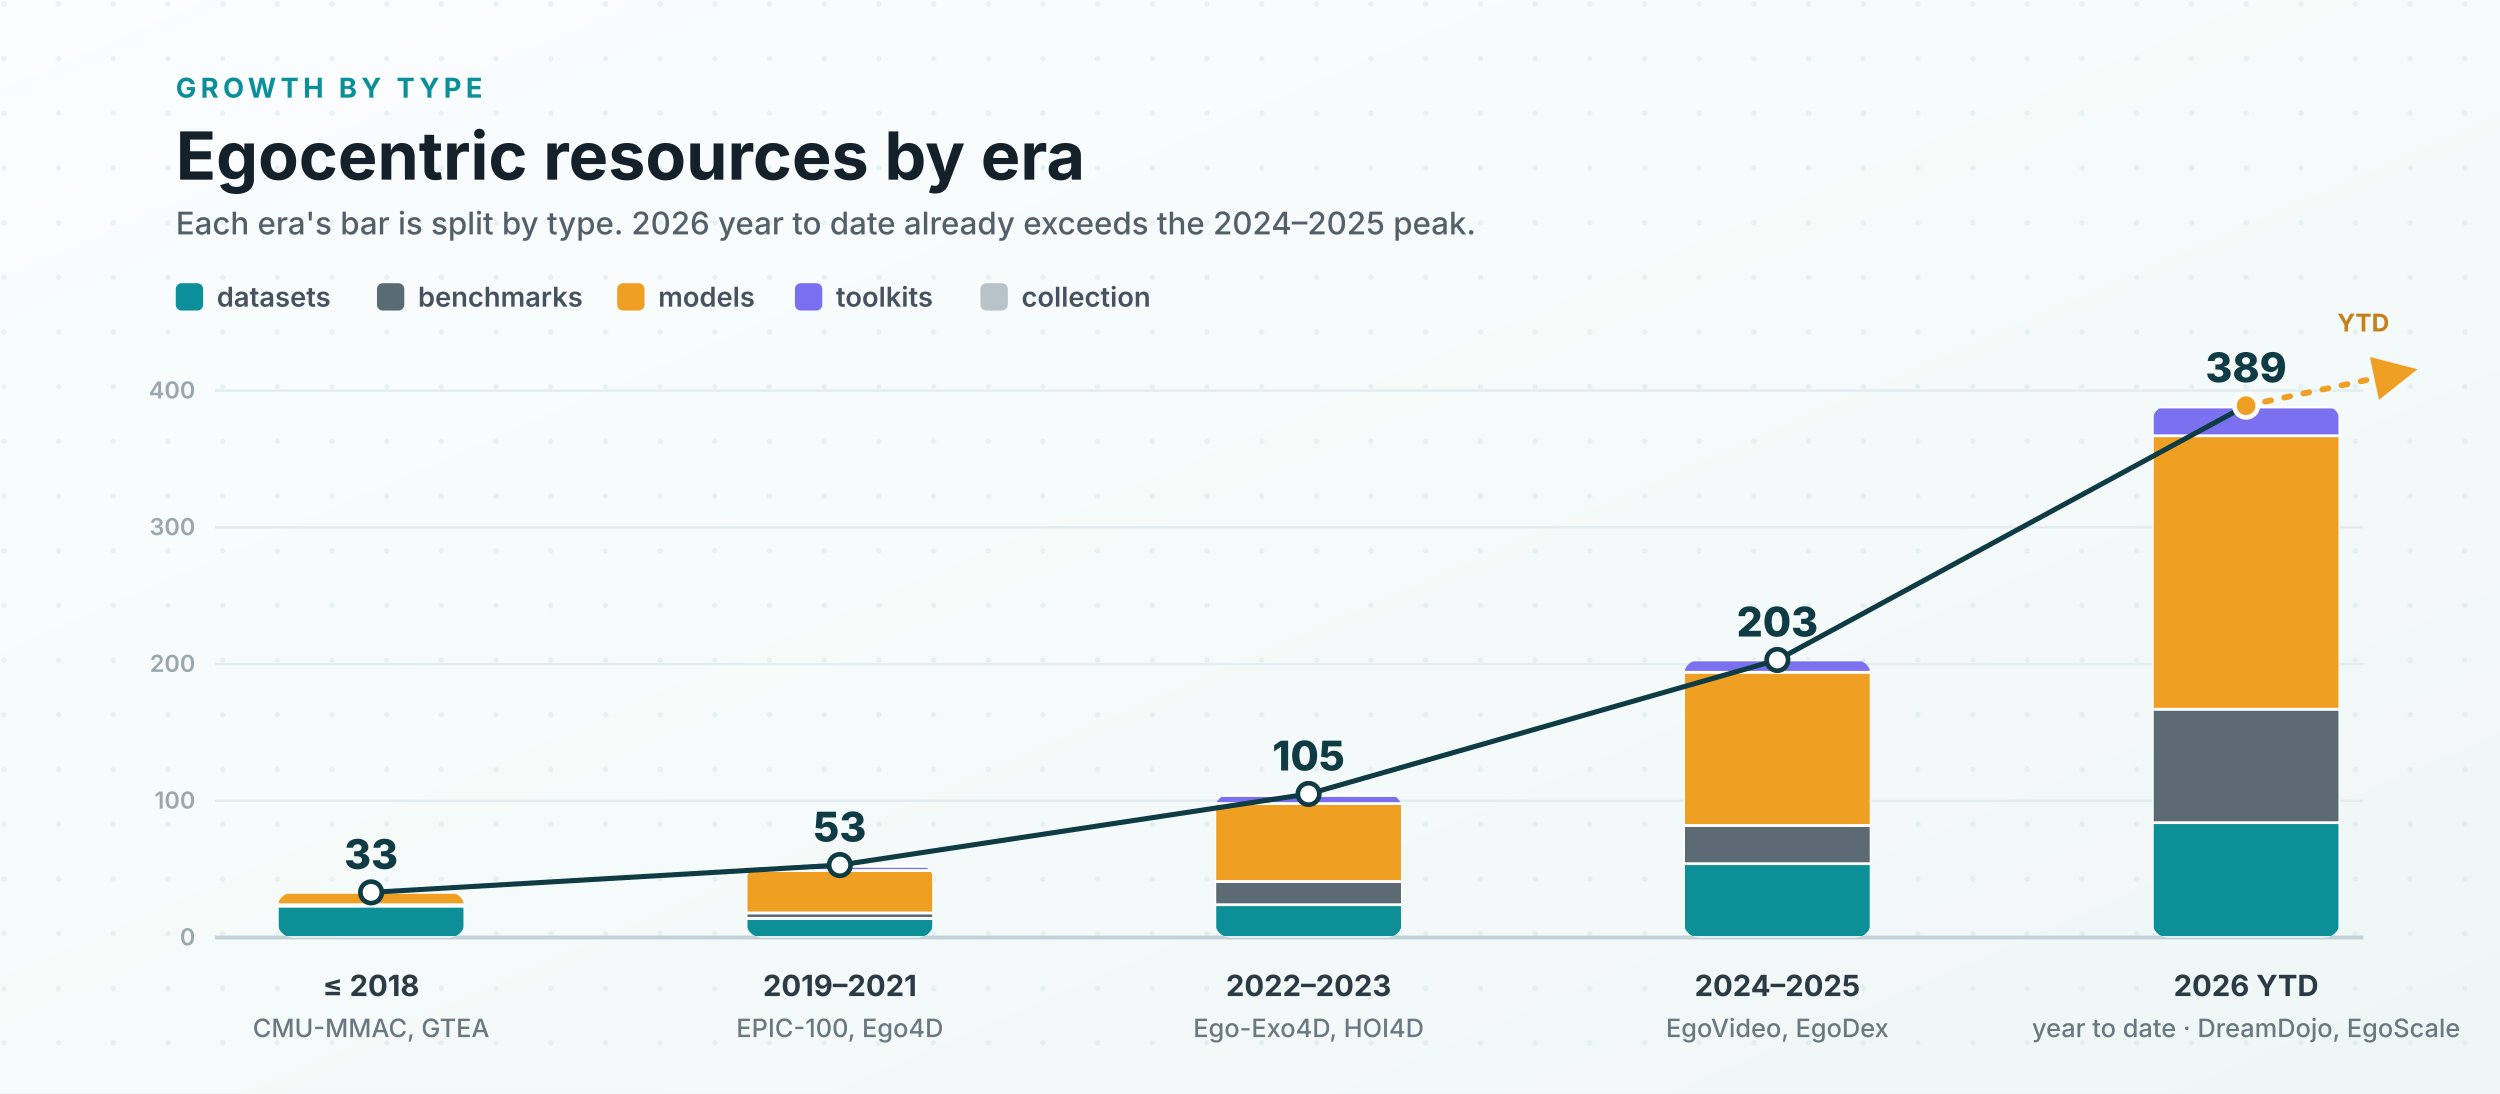
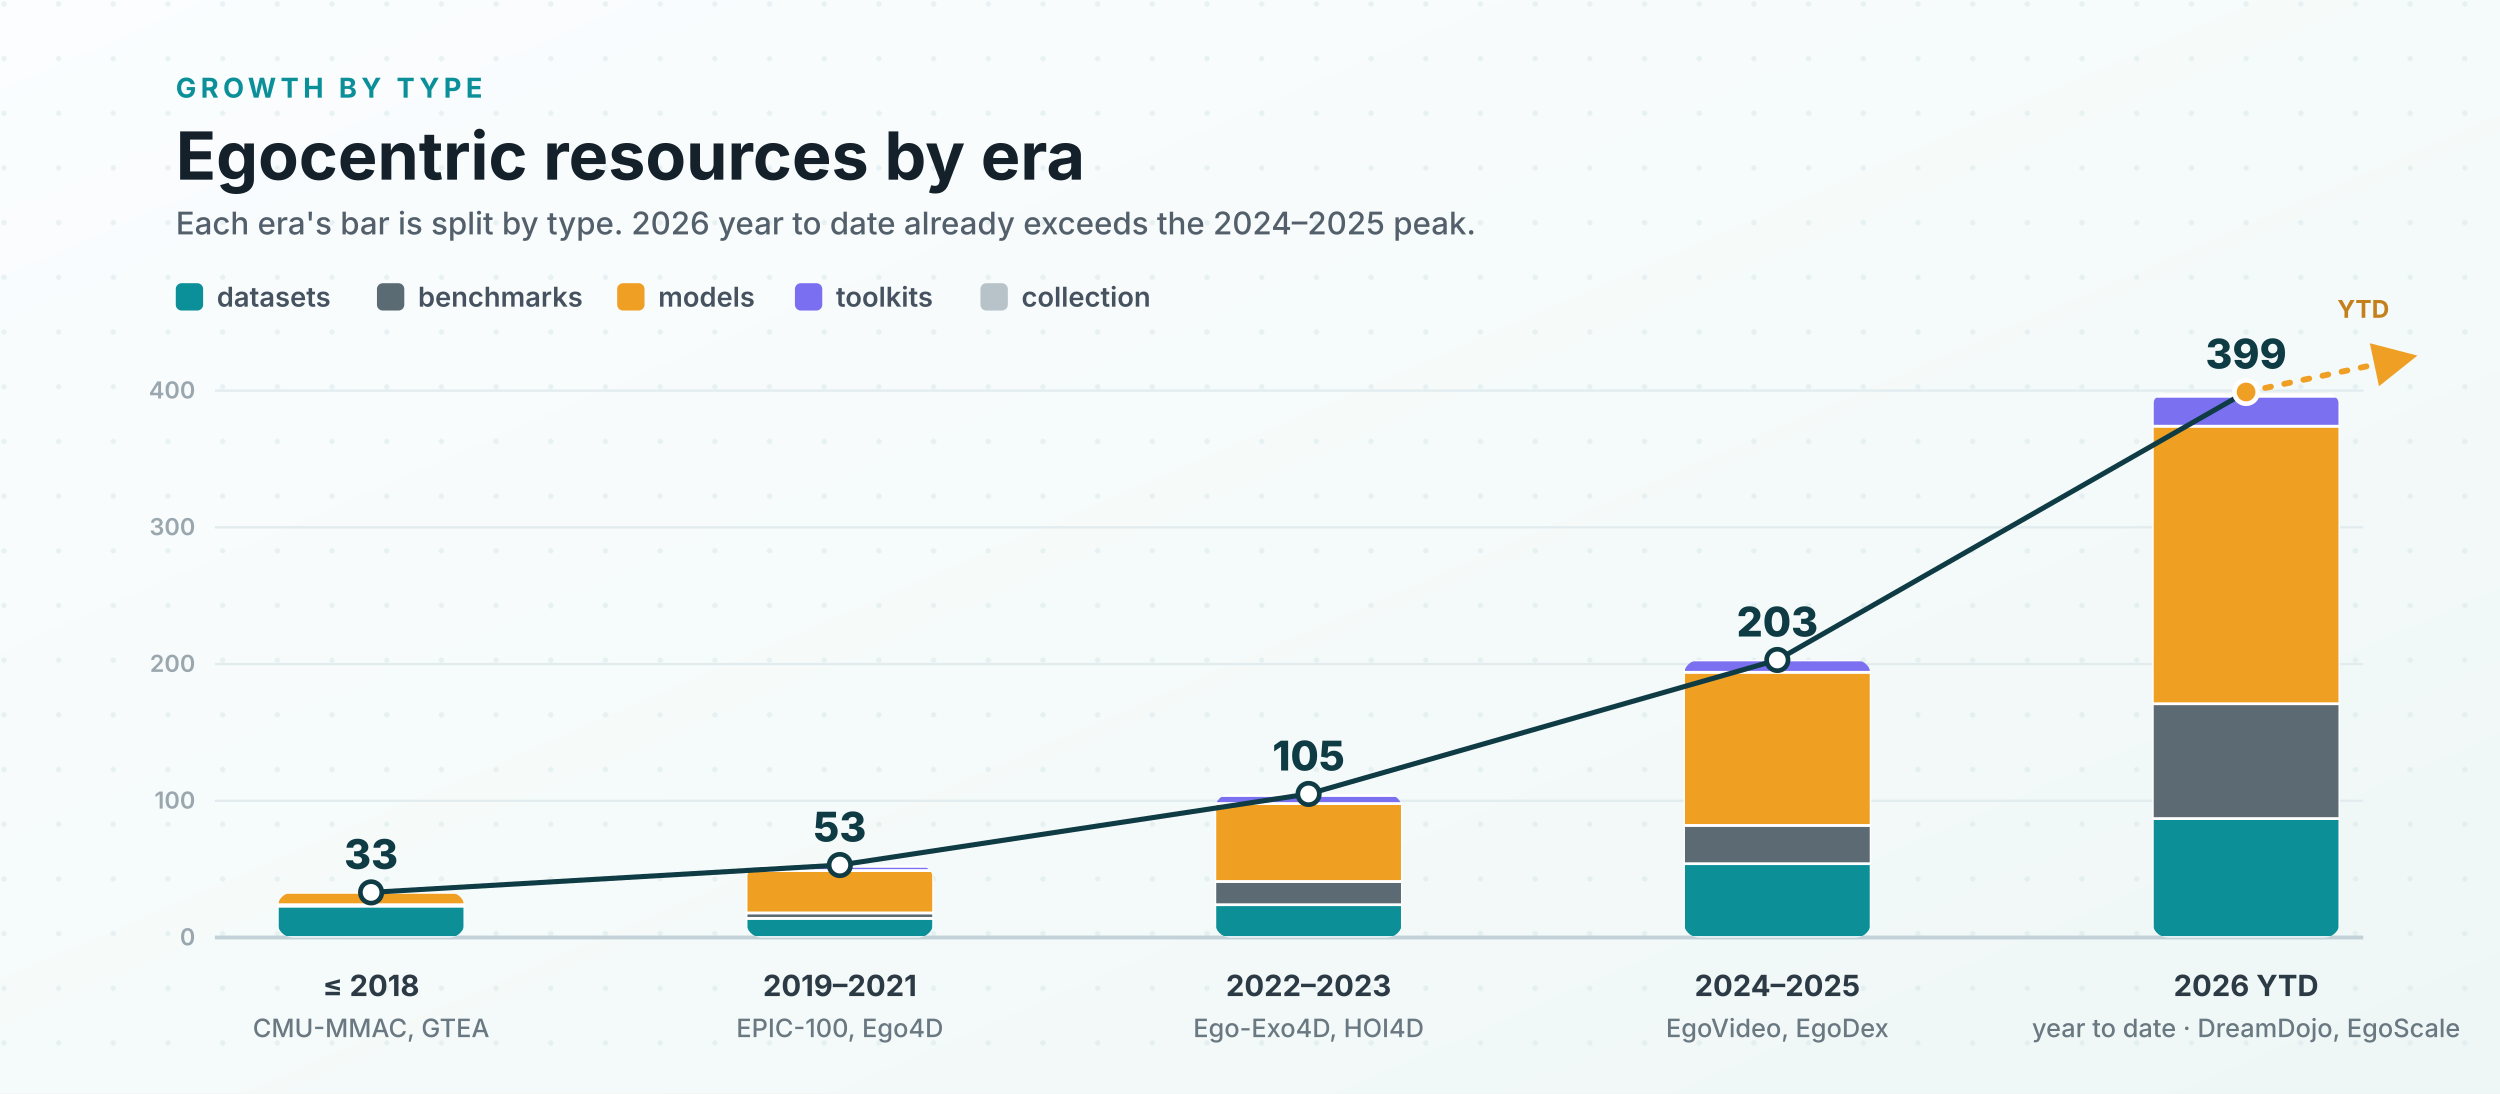
<svg xmlns="http://www.w3.org/2000/svg" viewBox="0 0 1280 560" role="img" aria-labelledby="title desc">
  <defs>
    <linearGradient id="bg" x1="0" x2="1" y1="0" y2="1">
      <stop offset="0" stop-color="#fbfdff" />
      <stop offset="0.6" stop-color="#f4faf9" />
      <stop offset="1" stop-color="#eef7f6" />
    </linearGradient>
    <pattern id="dots" width="28" height="28" patternUnits="userSpaceOnUse">
      <circle cx="2" cy="2" r="1.4" fill="#cfe0e4" opacity="0.4" />
    </pattern>
    <filter id="shadow" x="-14%" y="-14%" width="128%" height="140%">
      <feDropShadow dx="0" dy="6" stdDeviation="7" flood-color="#0f2a33" flood-opacity="0.12" />
    </filter>
    <marker id="up" viewBox="0 0 10 10" refX="6.5" refY="5" markerWidth="7.5" markerHeight="7.5" orient="auto-start-reverse">
      <path d="M0 0 L10 5 L0 10 z" fill="#ef9f24" />
    </marker>
    <clipPath id="c1">
      <rect x="142" y="456.9" width="96" height="23.1" rx="8" />
    </clipPath>
    <clipPath id="c2">
      <rect x="382" y="442.9" width="96" height="37.1" rx="8" />
    </clipPath>
    <clipPath id="c3">
      <rect x="622" y="406.5" width="96" height="73.5" rx="8" />
    </clipPath>
    <clipPath id="c4">
      <rect x="862" y="337.9" width="96" height="142.1" rx="8" />
    </clipPath>
    <clipPath id="c5">
-       <rect x="1102" y="207.7" width="96" height="272.3" rx="8" />
+       <rect x="1102" y="200.7" width="96" height="279.3" rx="8" />
    </clipPath>
    <style>
      .ink { fill: #14212b; }
      .kicker { font: 700 14px system-ui, -apple-system, "Segoe UI", sans-serif; fill: #0b8f98; letter-spacing: .16em; }
      .title { font: 700 34px system-ui, -apple-system, "Segoe UI", sans-serif; }
      .subtitle { font: 500 16px system-ui, -apple-system, "Segoe UI", sans-serif; fill: #53606b; }
      .count { font: 800 21px system-ui, -apple-system, "Segoe UI", sans-serif; fill: #0f3b45; }
      .era { font: 700 15px system-ui, -apple-system, "Segoe UI", sans-serif; fill: #2b3a44; }
      .anchor { font: 500 13px system-ui, -apple-system, "Segoe UI", sans-serif; fill: #6a7882; }
      .grid { stroke: #e2ecef; stroke-width: 1.2; }
      .gridlabel { font: 600 12px system-ui, -apple-system, "Segoe UI", sans-serif; fill: #9aa7af; }
      .axis { stroke: #c2d2d8; stroke-width: 2; }
      .trend { stroke: #0f3b45; stroke-width: 2.6; fill: none; stroke-linejoin: round; stroke-linecap: round; }
      .proj { stroke: #ef9f24; stroke-width: 3; fill: none; stroke-dasharray: 3 7; stroke-linecap: round; }
      .note { font: 700 12.5px system-ui, -apple-system, "Segoe UI", sans-serif; fill: #c4801a; }
      .seg { stroke: #ffffff; stroke-width: 1.4; }
      .lg { font: 600 14px system-ui, -apple-system, "Segoe UI", sans-serif; fill: #46525f; }
    </style>
  </defs>
  <rect width="1280" height="560" fill="url(#bg)" />
  <rect width="1280" height="560" fill="url(#dots)" />
  <text class="kicker" x="90" y="50">GROWTH BY TYPE</text>
  <text class="title ink" x="90" y="92">Egocentric resources by era</text>
  <text class="subtitle" x="90" y="120">Each era's bar is split by type. 2026 year to date already exceeds the 2024–2025 peak.</text>
  <g>
    <rect x="90" y="145" width="14" height="14" rx="3" fill="#0b8f98" />
    <text class="lg" x="111" y="157">datasets</text>
    <rect x="193" y="145" width="14" height="14" rx="3" fill="#5b6b73" />
    <text class="lg" x="214" y="157">benchmarks</text>
    <rect x="316" y="145" width="14" height="14" rx="3" fill="#ef9f24" />
    <text class="lg" x="337" y="157">models</text>
    <rect x="407" y="145" width="14" height="14" rx="3" fill="#7a6ff0" />
    <text class="lg" x="428" y="157">toolkits</text>
    <rect x="502" y="145" width="14" height="14" rx="3" fill="#b8c2c9" />
    <text class="lg" x="523" y="157">collection</text>
  </g>
  <line class="grid" x1="110" y1="410" x2="1210" y2="410" />
  <text class="gridlabel" x="100" y="414" text-anchor="end">100</text>
  <line class="grid" x1="110" y1="340" x2="1210" y2="340" />
  <text class="gridlabel" x="100" y="344" text-anchor="end">200</text>
  <line class="grid" x1="110" y1="270" x2="1210" y2="270" />
  <text class="gridlabel" x="100" y="274" text-anchor="end">300</text>
  <line class="grid" x1="110" y1="200" x2="1210" y2="200" />
  <text class="gridlabel" x="100" y="204" text-anchor="end">400</text>
  <text class="gridlabel" x="100" y="484" text-anchor="end">0</text>
  <line class="axis" x1="110" y1="480" x2="1210" y2="480" />
  <g clip-path="url(#c1)" filter="url(#shadow)">
    <rect class="seg" x="142" y="463.9" width="96" height="16.1" fill="#0b8f98" />
    <rect class="seg" x="142" y="463.2" width="96" height="0.7" fill="#5b6b73" />
    <rect class="seg" x="142" y="456.9" width="96" height="6.3" fill="#ef9f24" />
  </g>
  <g clip-path="url(#c2)" filter="url(#shadow)">
    <rect class="seg" x="382" y="470.2" width="96" height="9.8" fill="#0b8f98" />
    <rect class="seg" x="382" y="467.4" width="96" height="2.8" fill="#5b6b73" />
    <rect class="seg" x="382" y="445.7" width="96" height="21.7" fill="#ef9f24" />
    <rect class="seg" x="382" y="443.6" width="96" height="2.1" fill="#7a6ff0" />
  </g>
  <g clip-path="url(#c3)" filter="url(#shadow)">
    <rect class="seg" x="622" y="463.2" width="96" height="16.8" fill="#0b8f98" />
    <rect class="seg" x="622" y="451.3" width="96" height="11.9" fill="#5b6b73" />
    <rect class="seg" x="622" y="411.4" width="96" height="39.9" fill="#ef9f24" />
    <rect class="seg" x="622" y="407.2" width="96" height="4.2" fill="#7a6ff0" />
    <rect class="seg" x="622" y="406.5" width="96" height="0.7" fill="#b8c2c9" />
  </g>
  <g clip-path="url(#c4)" filter="url(#shadow)">
    <rect class="seg" x="862" y="442.2" width="96" height="37.8" fill="#0b8f98" />
    <rect class="seg" x="862" y="422.6" width="96" height="19.6" fill="#5b6b73" />
    <rect class="seg" x="862" y="344.2" width="96" height="78.4" fill="#ef9f24" />
    <rect class="seg" x="862" y="337.9" width="96" height="6.3" fill="#7a6ff0" />
  </g>
  <g clip-path="url(#c5)" filter="url(#shadow)">
-     <rect class="seg" x="1102" y="421.2" width="96" height="58.8" fill="#0b8f98" />
-     <rect class="seg" x="1102" y="363.1" width="96" height="58.1" fill="#5b6b73" />
-     <rect class="seg" x="1102" y="223.1" width="96" height="140" fill="#ef9f24" />
-     <rect class="seg" x="1102" y="208.4" width="96" height="14.7" fill="#7a6ff0" />
+     <rect class="seg" x="1102" y="419.1" width="96" height="60.9" fill="#0b8f98" />
+     <rect class="seg" x="1102" y="360.3" width="96" height="58.8" fill="#5b6b73" />
+     <rect class="seg" x="1102" y="218.2" width="96" height="142.1" fill="#ef9f24" />
+     <rect class="seg" x="1102" y="202.8" width="96" height="15.4" fill="#7a6ff0" />
+     <rect class="seg" x="1102" y="202.1" width="96" height="0.7" fill="#b8c2c9" />
  </g>
-   <polyline class="trend" points="190,456.9 430,442.9 670,406.5 910,337.9 1150,207.7" />
-   <path class="proj" d="M1150 207.7 L1230 190.7" marker-end="url(#up)" />
-   <text class="note" x="1210" y="169.7" text-anchor="middle">YTD</text>
+   <polyline class="trend" points="190,456.9 430,442.9 670,406.5 910,337.9 1150,200.7" />
+   <path class="proj" d="M1150 200.7 L1230 183.7" marker-end="url(#up)" />
+   <text class="note" x="1210" y="162.7" text-anchor="middle">YTD</text>
  <g>
    <circle cx="190" cy="456.9" r="5.5" fill="#ffffff" stroke="#0f3b45" stroke-width="2.4" />
    <circle cx="430" cy="442.9" r="5.5" fill="#ffffff" stroke="#0f3b45" stroke-width="2.4" />
    <circle cx="670" cy="406.5" r="5.5" fill="#ffffff" stroke="#0f3b45" stroke-width="2.4" />
    <circle cx="910" cy="337.9" r="5.5" fill="#ffffff" stroke="#0f3b45" stroke-width="2.4" />
-     <circle cx="1150" cy="207.7" r="6" fill="#ef9f24" stroke="#ffffff" stroke-width="2.4" />
+     <circle cx="1150" cy="200.7" r="6" fill="#ef9f24" stroke="#ffffff" stroke-width="2.4" />
  </g>
  <text class="count" x="190" y="444.9" text-anchor="middle">33</text>
  <text class="count" x="430" y="430.9" text-anchor="middle">53</text>
  <text class="count" x="670" y="394.5" text-anchor="middle">105</text>
  <text class="count" x="910" y="325.9" text-anchor="middle">203</text>
-   <text class="count" x="1150" y="195.7" text-anchor="middle">389</text>
+   <text class="count" x="1150" y="188.7" text-anchor="middle">399</text>
  <text class="era" x="190" y="510" text-anchor="middle">≤ 2018</text>
  <text class="anchor" x="190" y="531" text-anchor="middle">CMU-MMAC, GTEA</text>
  <text class="era" x="430" y="510" text-anchor="middle">2019–2021</text>
  <text class="anchor" x="430" y="531" text-anchor="middle">EPIC-100, Ego4D</text>
  <text class="era" x="670" y="510" text-anchor="middle">2022–2023</text>
  <text class="anchor" x="670" y="531" text-anchor="middle">Ego-Exo4D, HOI4D</text>
  <text class="era" x="910" y="510" text-anchor="middle">2024–2025</text>
  <text class="anchor" x="910" y="531" text-anchor="middle">EgoVideo, EgoDex</text>
  <text class="era" x="1150" y="510" text-anchor="middle">2026 YTD</text>
  <text class="anchor" x="1150" y="531" text-anchor="middle">year to date · DreamDojo, EgoScale</text>
</svg>
